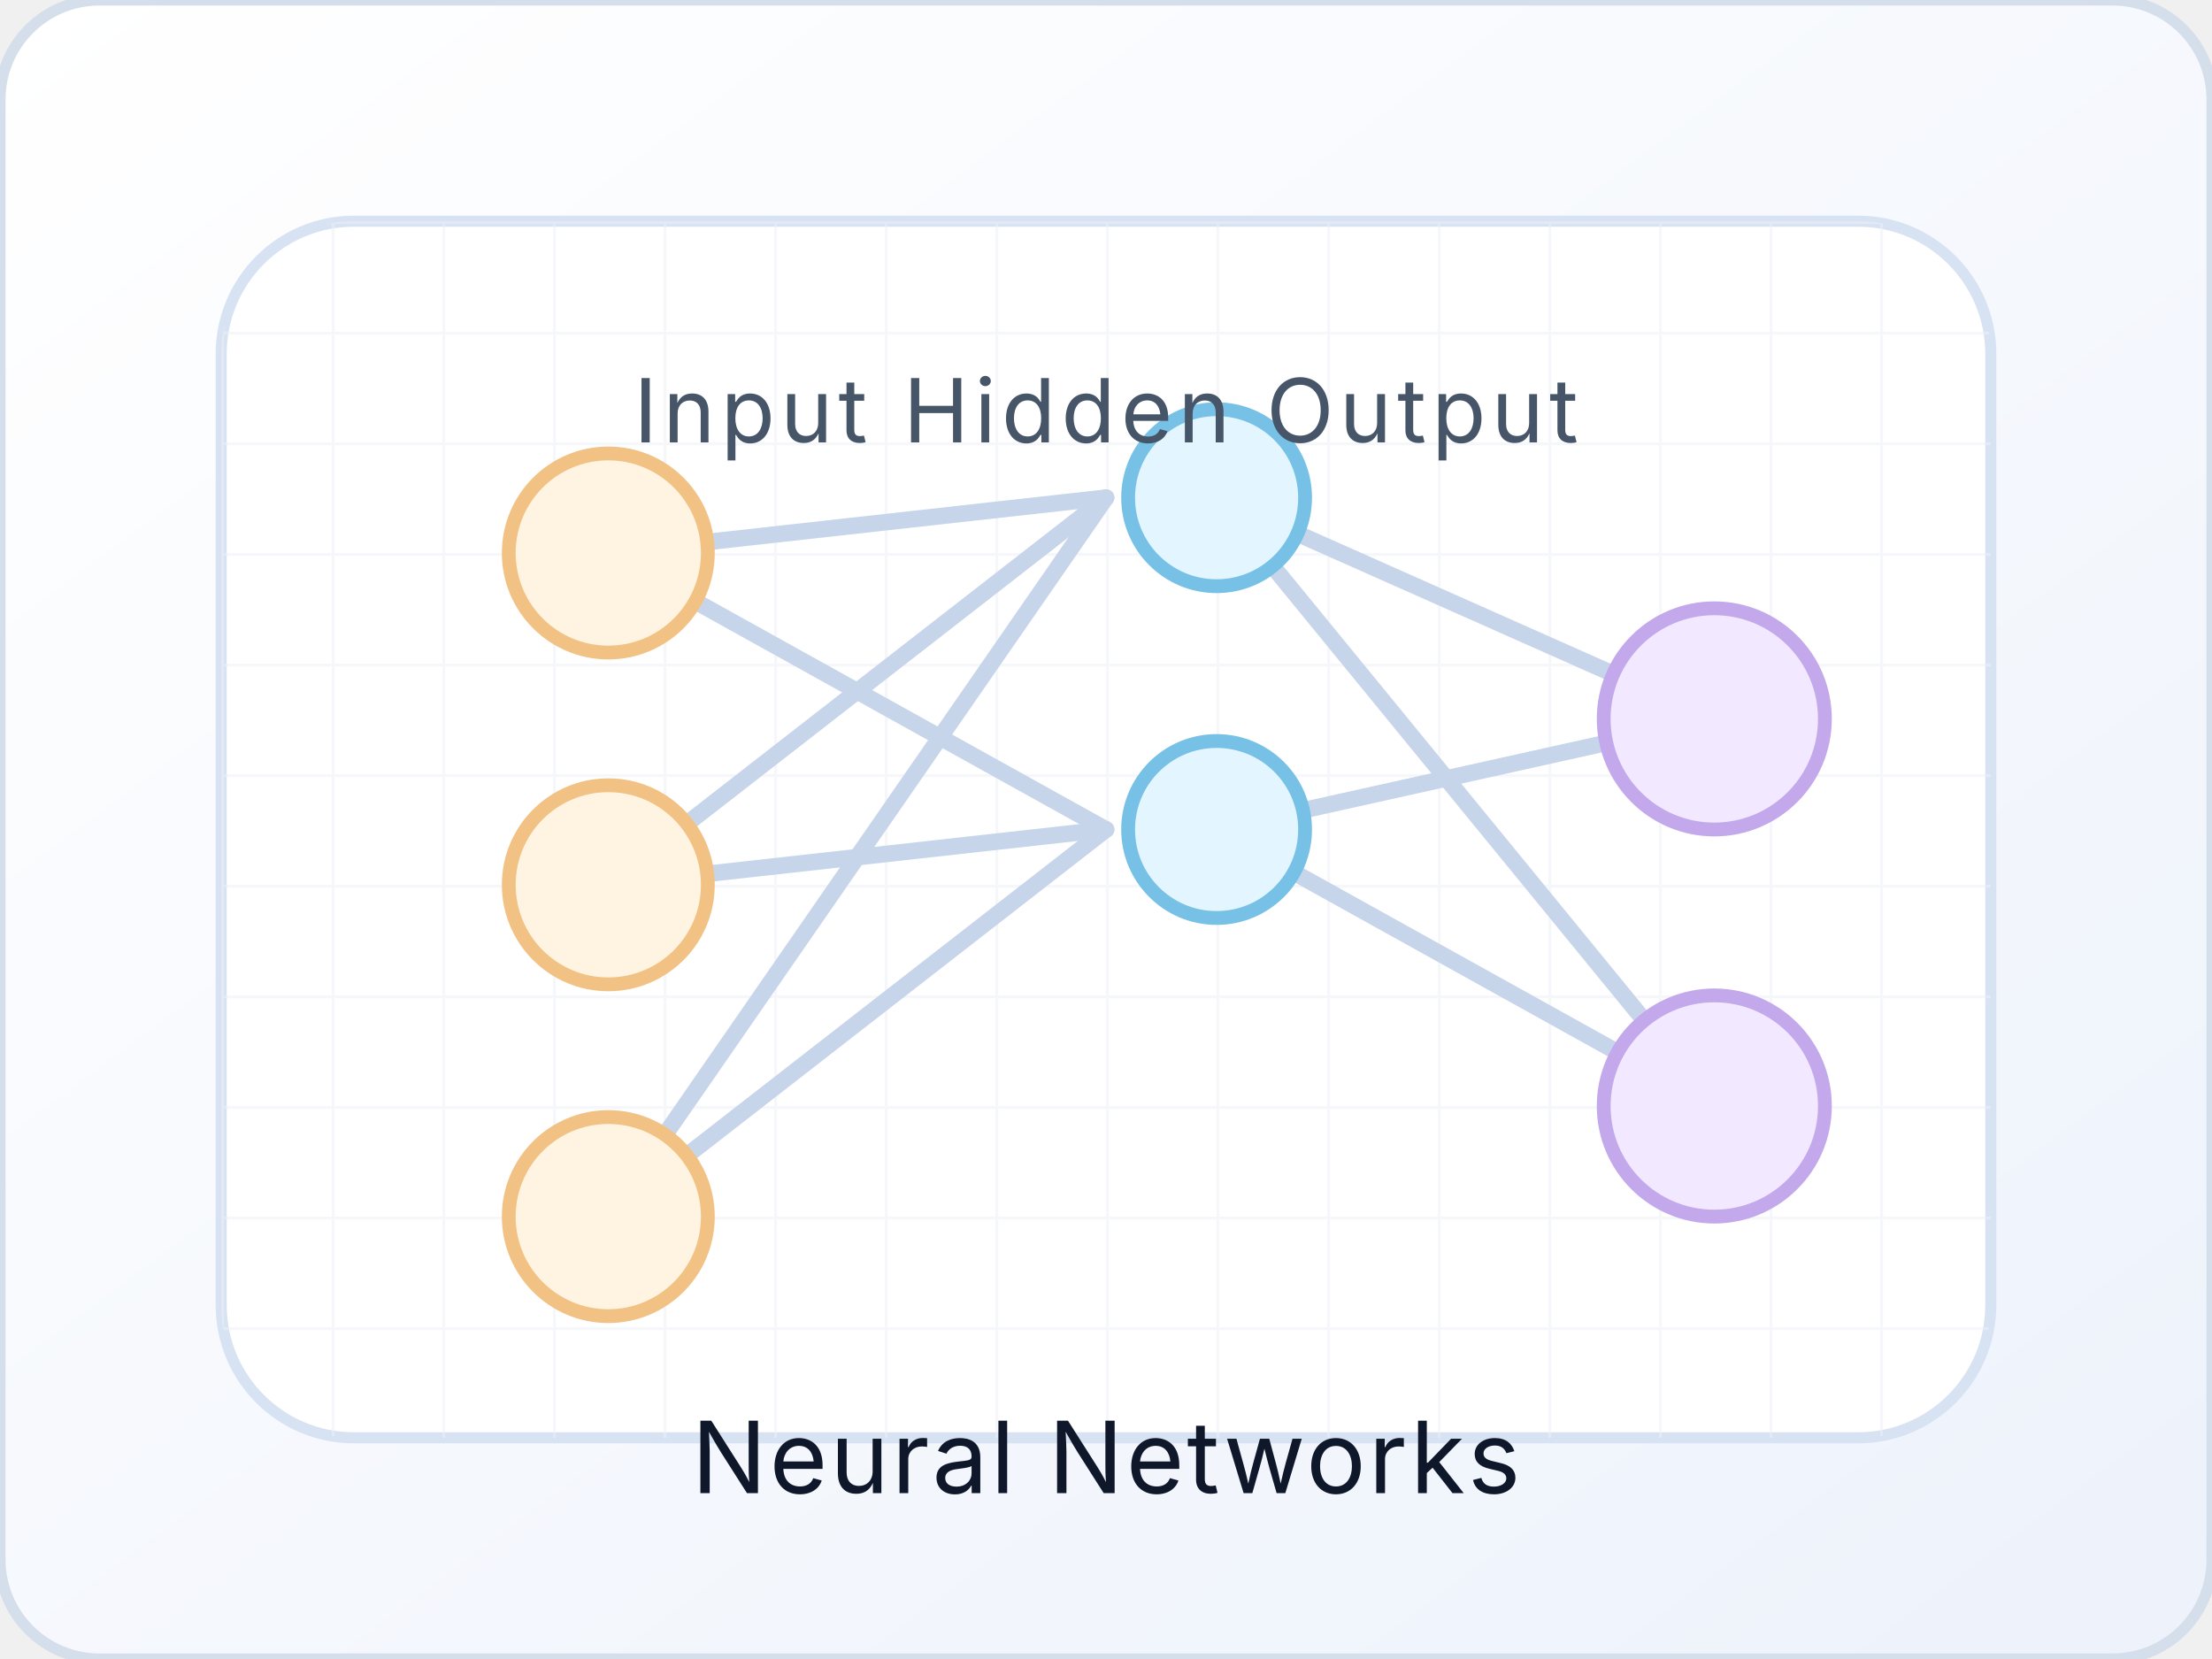
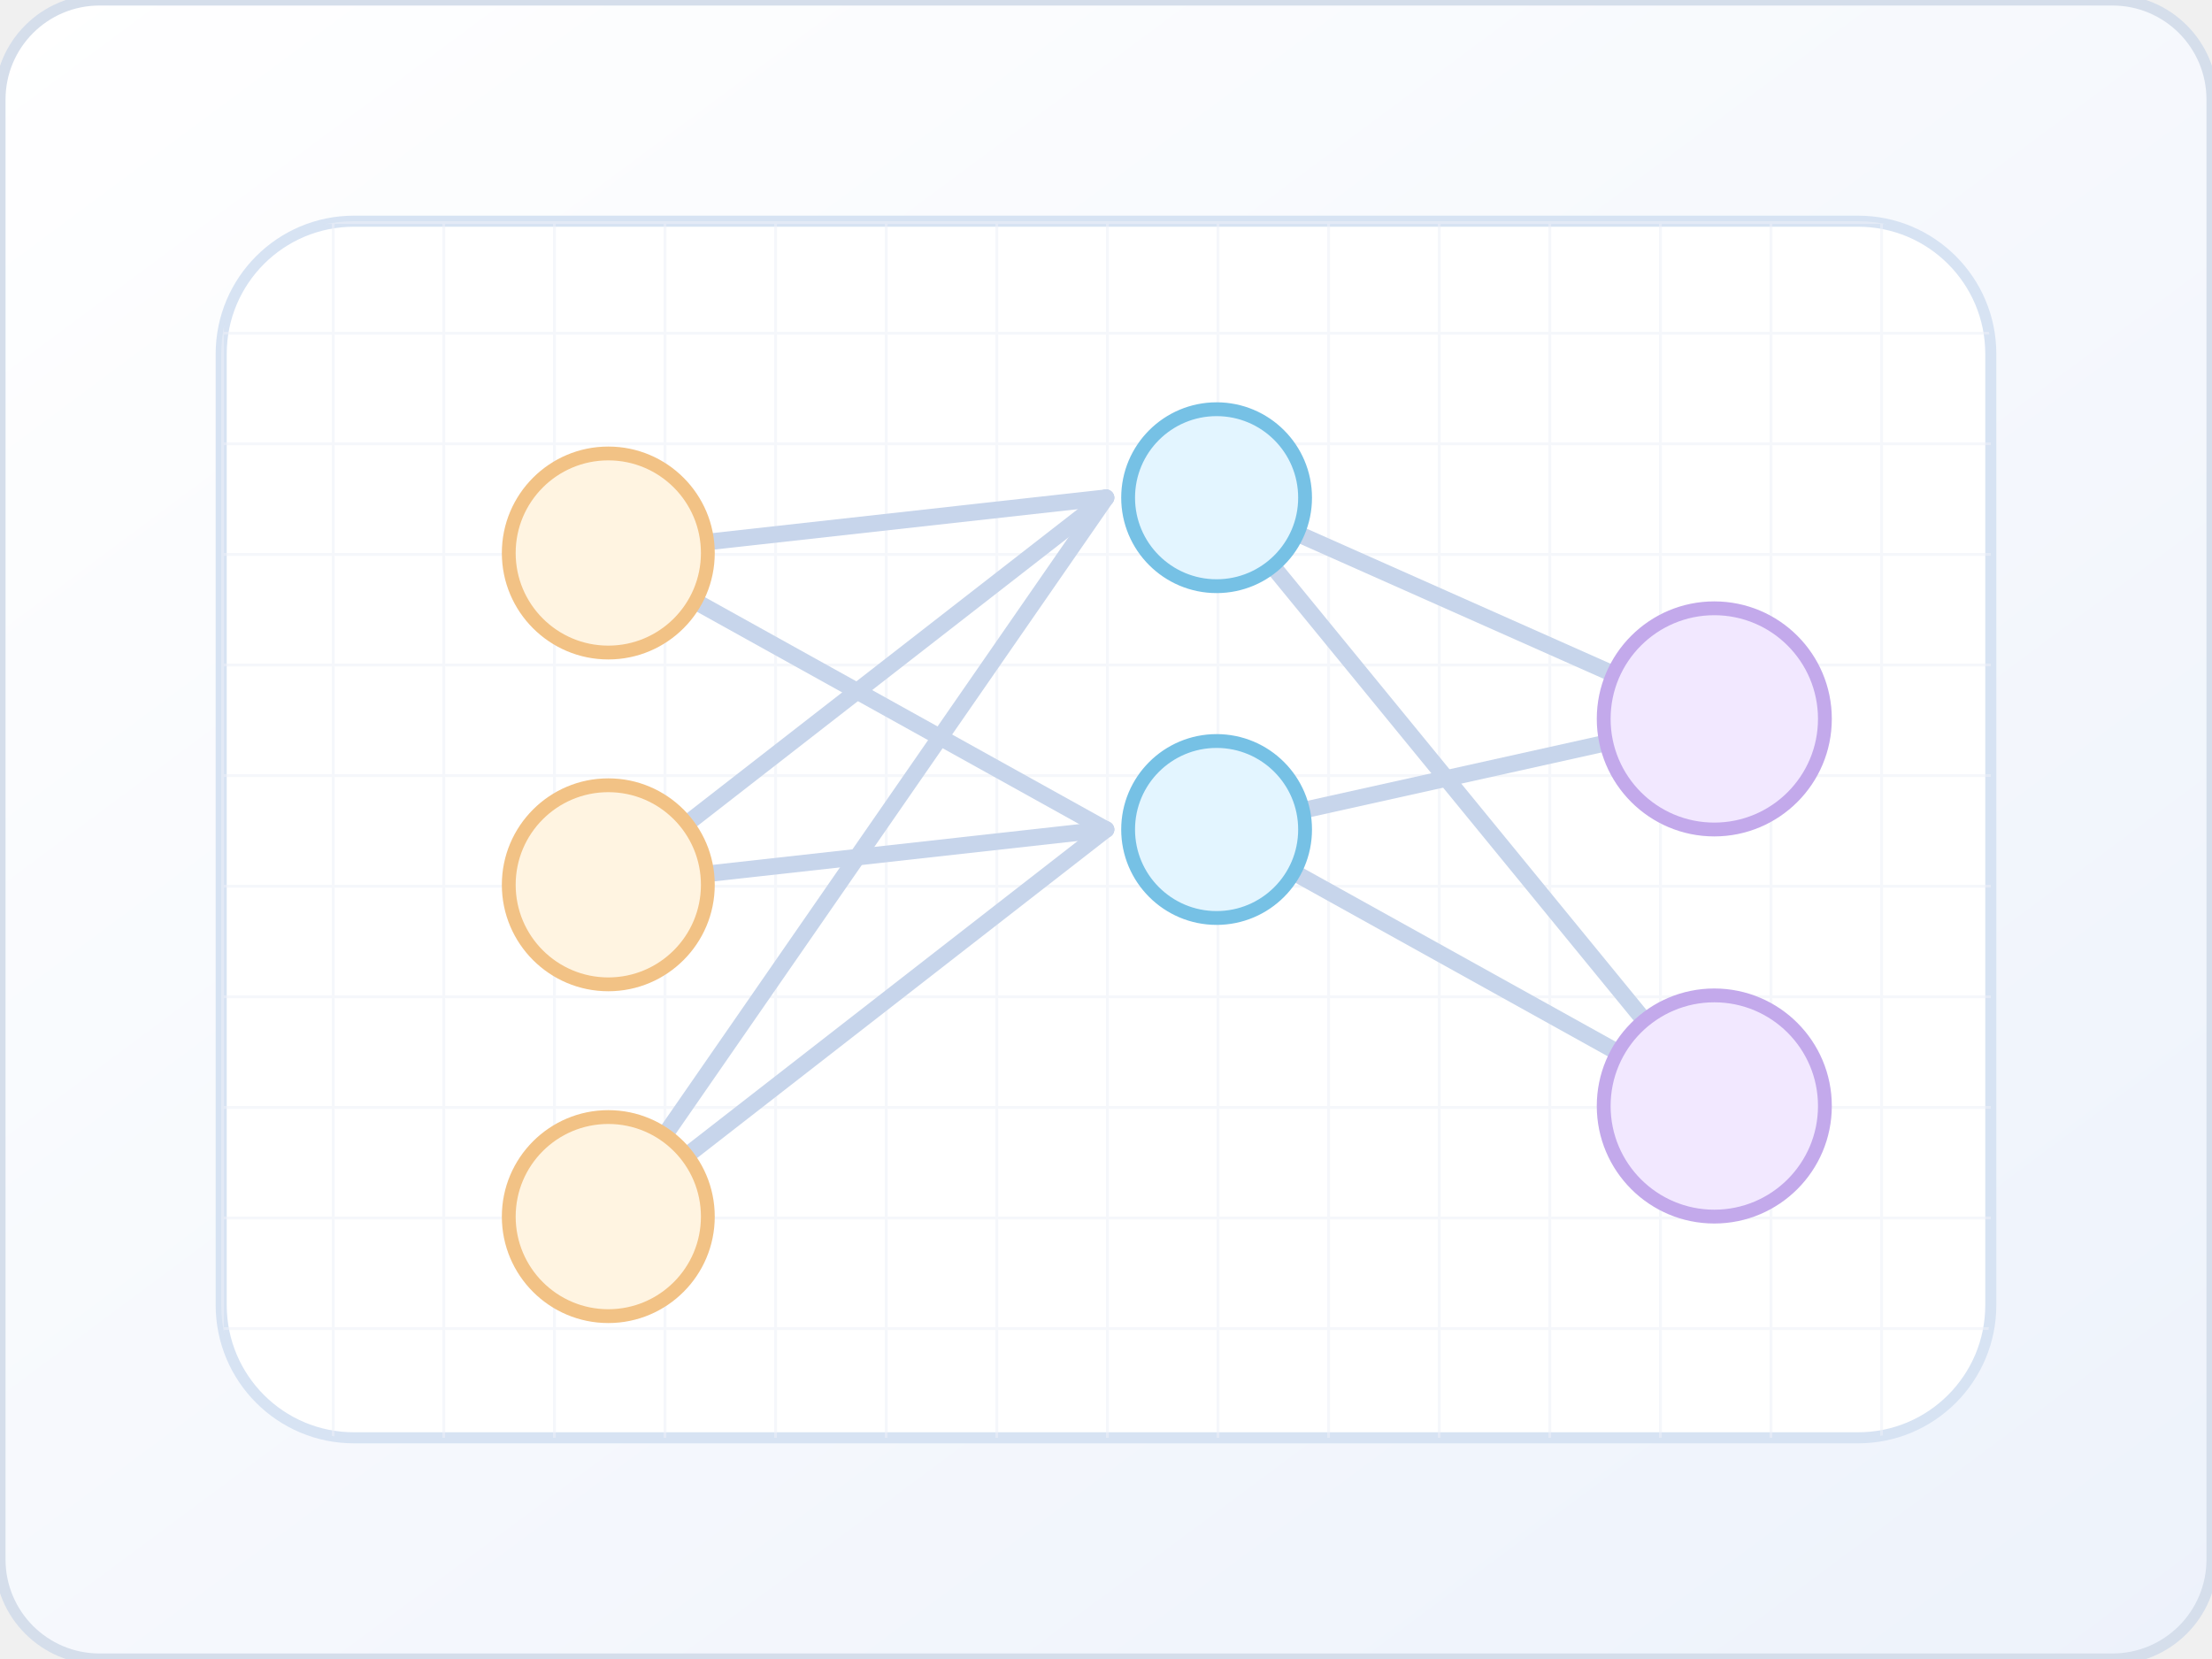
<svg xmlns="http://www.w3.org/2000/svg" viewBox="0 0 400 300">
  <defs>
    <linearGradient id="nnBg" x1="0%" y1="0%" x2="100%" y2="100%">
      <stop offset="0%" stop-color="#ffffff" />
      <stop offset="100%" stop-color="#edf2fb" />
    </linearGradient>
    <pattern id="nnGrid" width="20" height="20" patternUnits="userSpaceOnUse">
      <path d="M 20 0 L 0 0 0 20" fill="none" stroke="#ecf0f7" stroke-width="1" />
    </pattern>
  </defs>
  <rect width="400" height="300" fill="url(#nnBg)" rx="18" stroke="#d5deeb" stroke-width="2" />
  <rect x="40" y="40" width="320" height="220" fill="#ffffff" stroke="#d7e3f3" stroke-width="2" rx="24" />
  <rect x="40" y="40" width="320" height="220" fill="url(#nnGrid)" opacity="0.55" rx="24" />
  <g stroke="#c7d5eb" stroke-width="3" stroke-linecap="round">
    <line x1="110" y1="100" x2="200" y2="90" />
    <line x1="110" y1="100" x2="200" y2="150" />
    <line x1="110" y1="160" x2="200" y2="90" />
    <line x1="110" y1="160" x2="200" y2="150" />
    <line x1="110" y1="220" x2="200" y2="90" />
    <line x1="110" y1="220" x2="200" y2="150" />
    <line x1="220" y1="90" x2="310" y2="130" />
    <line x1="220" y1="150" x2="310" y2="130" />
    <line x1="220" y1="90" x2="310" y2="200" />
    <line x1="220" y1="150" x2="310" y2="200" />
  </g>
  <g fill="#fff4e1" stroke="#f2c285" stroke-width="2.5">
    <circle cx="110" cy="100" r="18" />
    <circle cx="110" cy="160" r="18" />
    <circle cx="110" cy="220" r="18" />
  </g>
  <g fill="#e3f5ff" stroke="#76c1e5" stroke-width="2.5">
    <circle cx="220" cy="90" r="16" />
    <circle cx="220" cy="150" r="16" />
  </g>
  <g fill="#f2e8ff" stroke="#c3a9eb" stroke-width="2.5">
    <circle cx="310" cy="130" r="20" />
    <circle cx="310" cy="200" r="20" />
  </g>
-   <text x="200" y="80" text-anchor="middle" fill="#475569" font-family="'Inter', 'Helvetica', sans-serif" font-size="16" letter-spacing="1">
-     Input     Hidden     Output
-   </text>
-   <text x="200" y="270" text-anchor="middle" fill="#0f172a" font-family="'Inter', 'Helvetica', sans-serif" font-size="18" letter-spacing="0.5">
-     Neural Networks
-   </text>
</svg>
